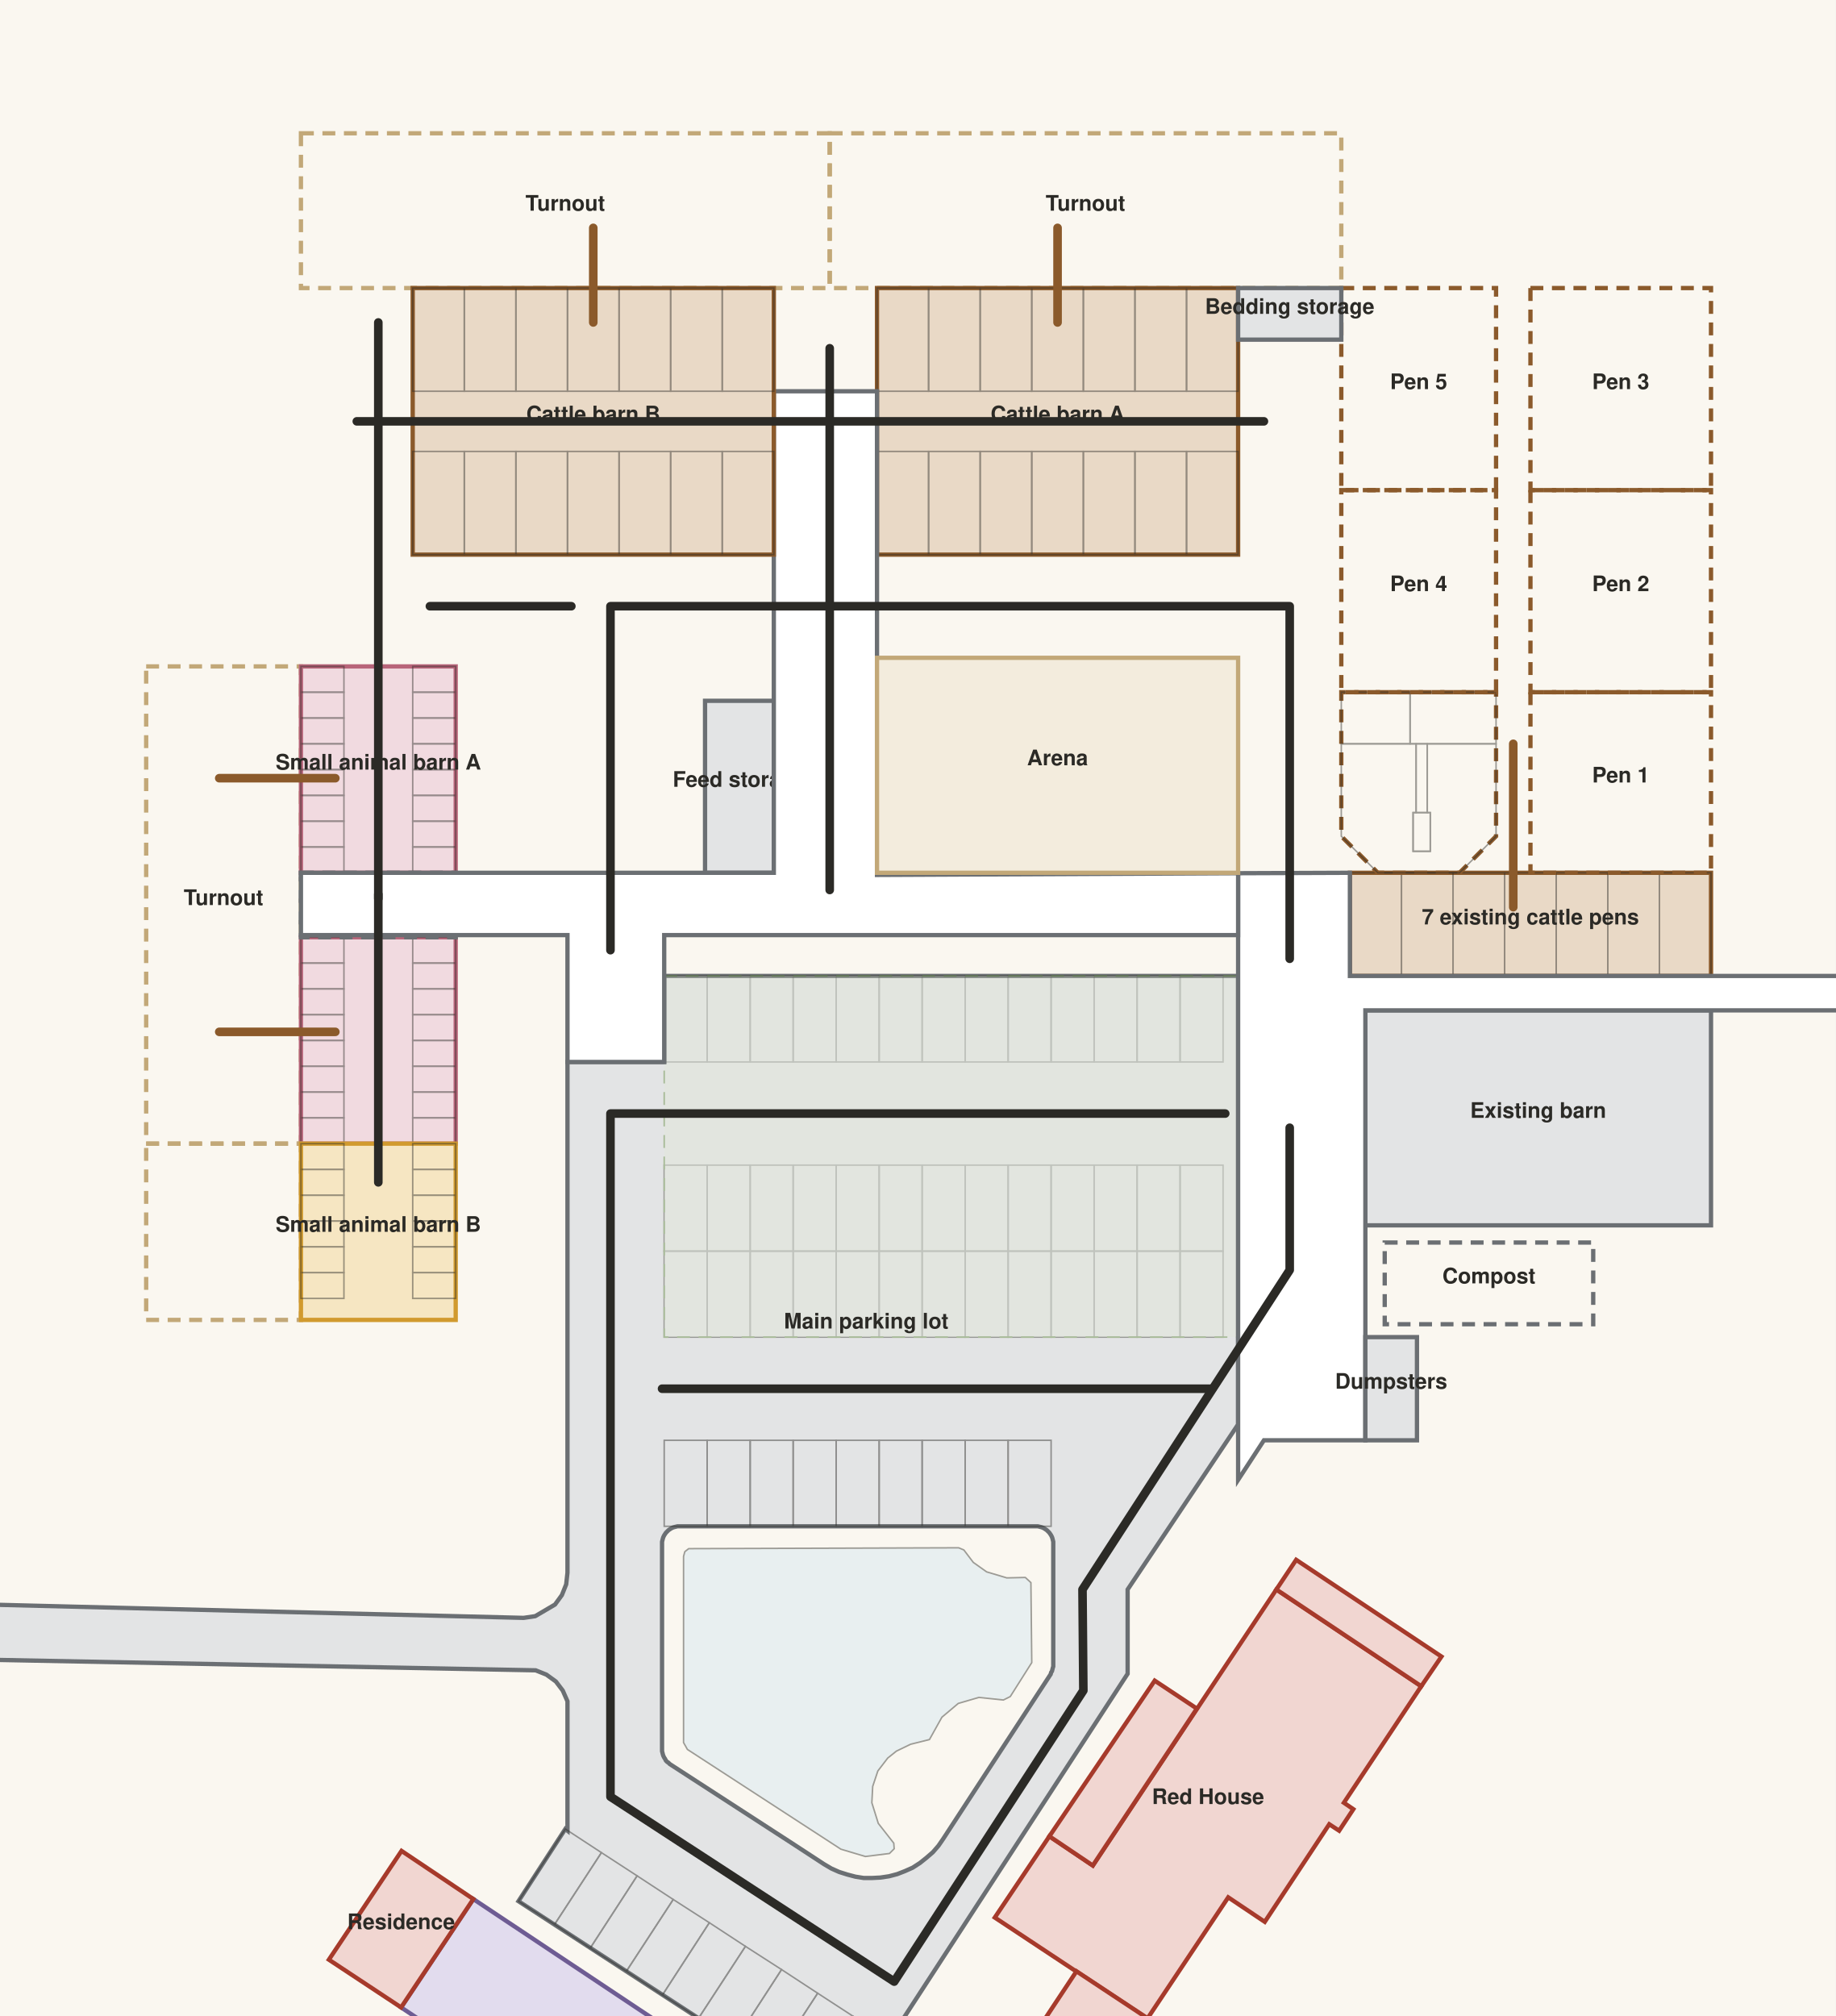
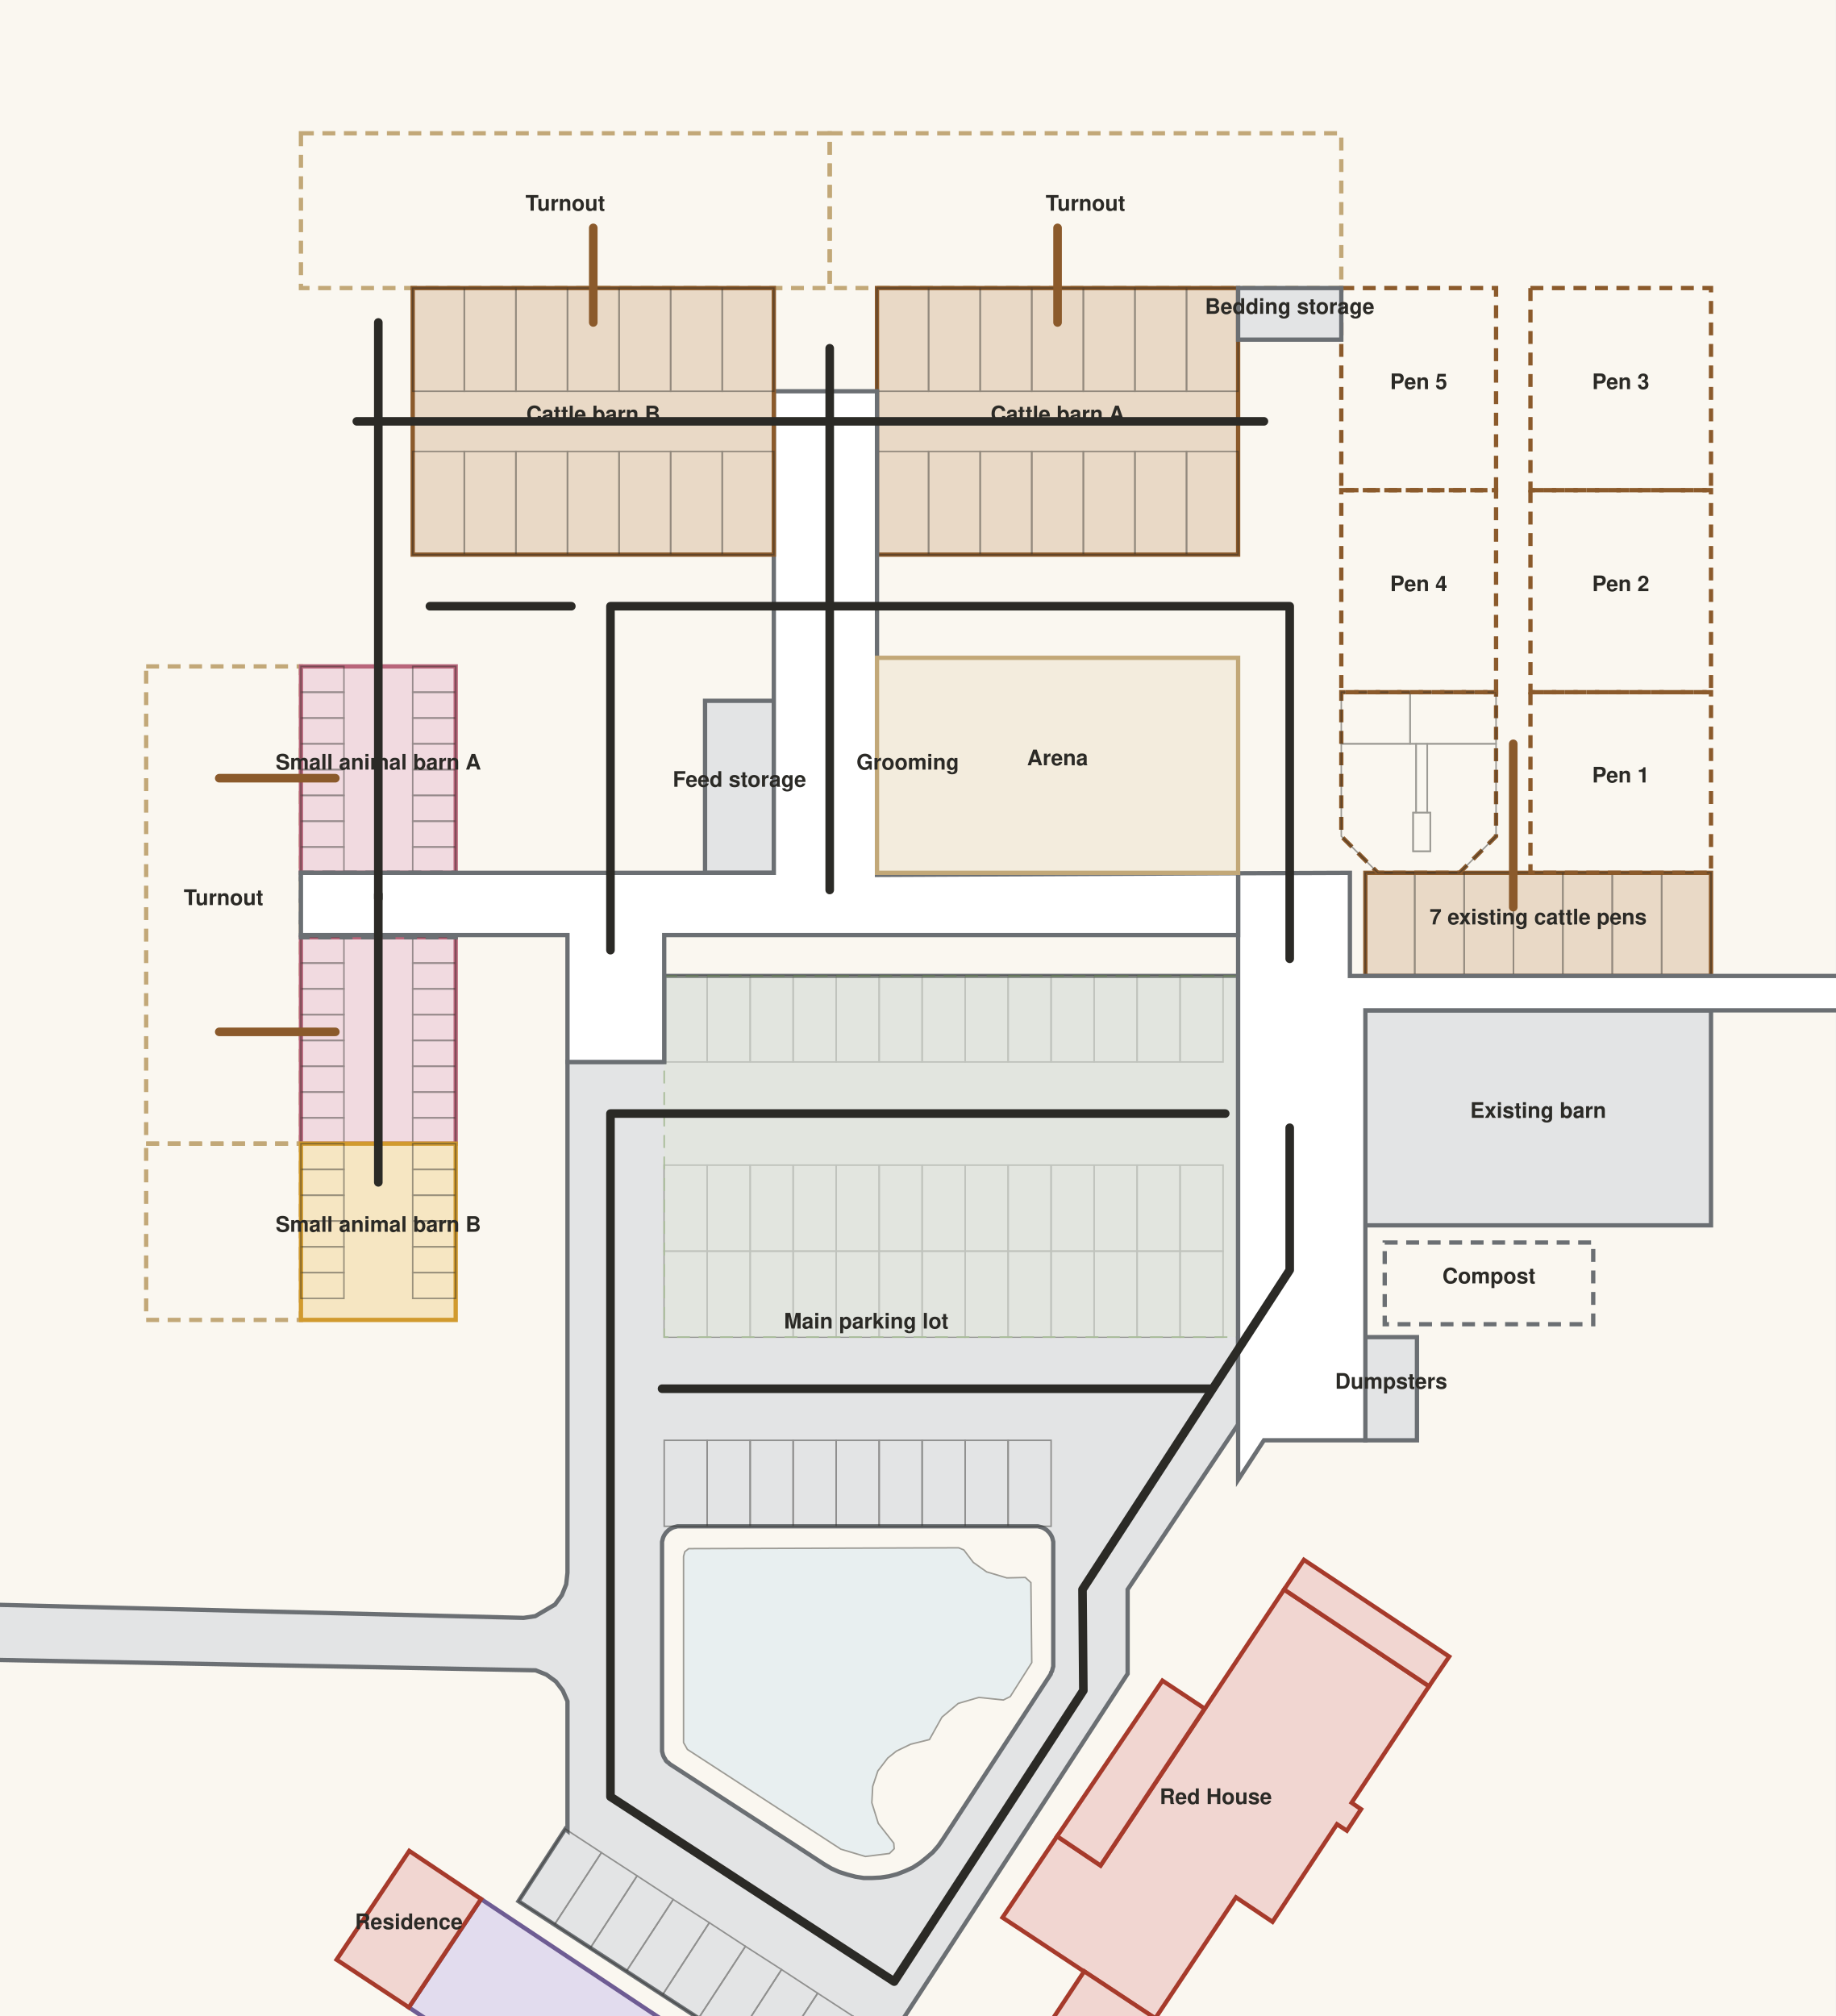
- <svg xmlns="http://www.w3.org/2000/svg" viewBox="-118 13 427 468.9" font-family="Avenir Next,Helvetica,Arial,sans-serif">
-   <rect x="-118" y="13" width="427" height="468.9" fill="#FAF7F0" />
+ <svg xmlns="http://www.w3.org/2000/svg" viewBox="-118 13 427.0 468.9" font-family="Avenir Next,Helvetica,Arial,sans-serif">
+   <rect x="-118" y="13" width="427.0" height="468.9" fill="#FAF7F0" />
  <g id="level-1">
    <g id="existing-barn">
      <rect x="199.6" y="248" width="80.4" height="50" fill="#E3E4E5" stroke="#6B6F73" stroke-width="1" />
-       <text x="239.8" y="273.0" text-anchor="middle" font-size="5" font-weight="700" fill="#2B2A26">Existing barn</text>
    </g>
    <g id="existing-pens">
-       <rect x="196" y="216" width="84" height="24" fill="#E9D9C6" stroke="#8B5A2B" stroke-width="1" />
-       <g fill="none" stroke="#2B2A26" stroke-width=".35" opacity=".45">
-         <rect x="196" y="216" width="12" height="24" />
-         <rect x="208" y="216" width="12" height="24" />
-         <rect x="220" y="216" width="12" height="24" />
-         <rect x="232" y="216" width="12" height="24" />
-         <rect x="244" y="216" width="12" height="24" />
-         <rect x="256" y="216" width="12" height="24" />
-         <rect x="268" y="216" width="12" height="24" />
-       </g>
-       <text x="238.0" y="228.0" text-anchor="middle" font-size="5" font-weight="700" fill="#2B2A26">7 existing cattle pens</text>
+       <rect x="199.6" y="216" width="80.4" height="24" fill="#E9D9C6" stroke="#8B5A2B" stroke-width="1" />
+       <g fill="none" stroke="#2B2A26" stroke-width=".35" opacity=".45">
+         <rect x="199.6" y="216" width="11.486" height="24" />
+         <rect x="211.086" y="216" width="11.486" height="24" />
+         <rect x="222.572" y="216" width="11.486" height="24" />
+         <rect x="234.058" y="216" width="11.486" height="24" />
+         <rect x="245.544" y="216" width="11.486" height="24" />
+         <rect x="257.03" y="216" width="11.486" height="24" />
+         <rect x="268.516" y="216" width="11.486" height="24" />
+       </g>
    </g>
    <g id="parking">
      <path fill-rule="evenodd" d="M-287.8,372.3 L-287.8,406.0 L-277.8,396.0 L6.6,401.5 L9.1,402.5 L11.3,404.1 L12.9,406.2 L14.0,408.7 L14.0,438.8 L13.5,438.4 L2.6,455.2 L78.0,504.2 L144.3,402.3 L144.3,382.7 L170.0,344.3 L170.0,240.0 L36.5,240.0 L36.5,260.0 L14.0,260.0 L14.0,378.8 L13.7,381.5 L12.7,384.0 L11.1,386.2 L6.5,388.9 L3.8,389.3 L-277.8,382.3Z M126.5,402.0 L126.7,401.7 L126.8,401.3 L126.9,400.9 L127.0,400.6 L127.0,371.6 L126.9,371.2 L126.8,370.8 L126.7,370.5 L126.5,370.1 L126.3,369.8 L126.1,369.5 L125.8,369.2 L125.5,368.9 L125.2,368.7 L124.9,368.5 L124.5,368.3 L124.2,368.2 L123.8,368.1 L123.4,368.0 L39.6,368.0 L39.2,368.1 L38.8,368.2 L38.5,368.3 L38.1,368.5 L37.8,368.7 L37.5,368.9 L37.2,369.2 L36.9,369.5 L36.7,369.8 L36.5,370.1 L36.3,370.5 L36.2,370.8 L36.1,371.2 L36.0,371.6 L36.0,420.3 L36.1,420.7 L36.2,421.1 L36.3,421.4 L36.5,421.8 L36.7,422.1 L36.9,422.5 L37.2,422.8 L37.5,423.0 L37.8,423.3 L66.2,441.7 L73.7,446.6 L75.4,447.6 L77.2,448.4 L79.1,449.0 L81.0,449.5 L82.9,449.8 L84.9,449.8 L86.8,449.7 L88.8,449.4 L90.7,448.9 L92.5,448.2 L94.3,447.4 L96.0,446.3 L97.5,445.1 L99.0,443.8 L100.3,442.3 L101.4,440.7 L110.2,427.2 L126.4,402.4Z" fill="#E3E4E5" stroke="#6B6F73" stroke-width="1" />
      <g fill="none" stroke="#2B2A26" stroke-width=".35" opacity=".45">
        <polygon points="36.5,240.0 46.5,240.0 46.5,260.0 36.5,260.0" />
        <polygon points="46.5,240.0 56.5,240.0 56.5,260.0 46.5,260.0" />
        <polygon points="56.5,240.0 66.5,240.0 66.5,260.0 56.5,260.0" />
        <polygon points="66.5,240.0 76.5,240.0 76.5,260.0 66.5,260.0" />
        <polygon points="76.5,240.0 86.5,240.0 86.5,260.0 76.5,260.0" />
        <polygon points="86.5,240.0 96.5,240.0 96.5,260.0 86.5,260.0" />
        <polygon points="96.5,240.0 106.5,240.0 106.5,260.0 96.5,260.0" />
        <polygon points="106.5,240.0 116.5,240.0 116.5,260.0 106.5,260.0" />
        <polygon points="116.5,240.0 126.5,240.0 126.5,260.0 116.5,260.0" />
        <polygon points="36.5,284.0 46.5,284.0 46.5,304.0 36.5,304.0" />
        <polygon points="46.5,284.0 56.5,284.0 56.5,304.0 46.5,304.0" />
        <polygon points="56.5,284.0 66.5,284.0 66.5,304.0 56.5,304.0" />
        <polygon points="66.5,284.0 76.5,284.0 76.5,304.0 66.5,304.0" />
        <polygon points="76.5,284.0 86.5,284.0 86.5,304.0 76.5,304.0" />
        <polygon points="86.5,284.0 96.5,284.0 96.5,304.0 86.5,304.0" />
        <polygon points="96.5,284.0 106.5,284.0 106.5,304.0 96.5,304.0" />
        <polygon points="106.5,284.0 116.5,284.0 116.5,304.0 106.5,304.0" />
        <polygon points="116.5,284.0 126.5,284.0 126.5,304.0 116.5,304.0" />
        <polygon points="36.5,304.0 46.5,304.0 46.5,324.0 36.5,324.0" />
        <polygon points="46.5,304.0 56.5,304.0 56.5,324.0 46.5,324.0" />
        <polygon points="56.5,304.0 66.5,304.0 66.5,324.0 56.5,324.0" />
        <polygon points="66.5,304.0 76.5,304.0 76.5,324.0 66.5,324.0" />
        <polygon points="76.5,304.0 86.5,304.0 86.5,324.0 76.5,324.0" />
        <polygon points="86.5,304.0 96.5,304.0 96.5,324.0 86.5,324.0" />
        <polygon points="96.5,304.0 106.5,304.0 106.5,324.0 96.5,324.0" />
        <polygon points="106.5,304.0 116.5,304.0 116.5,324.0 106.5,324.0" />
        <polygon points="116.5,304.0 126.5,304.0 126.5,324.0 116.5,324.0" />
        <polygon points="36.5,348.0 46.5,348.0 46.5,368.0 36.5,368.0" />
        <polygon points="46.5,348.0 56.5,348.0 56.5,368.0 46.5,368.0" />
        <polygon points="56.5,348.0 66.5,348.0 66.5,368.0 56.5,368.0" />
        <polygon points="66.5,348.0 76.5,348.0 76.5,368.0 66.5,368.0" />
        <polygon points="76.5,348.0 86.5,348.0 86.5,368.0 76.5,368.0" />
        <polygon points="86.5,348.0 96.5,348.0 96.5,368.0 86.5,368.0" />
        <polygon points="96.5,348.0 106.5,348.0 106.5,368.0 96.5,368.0" />
        <polygon points="106.5,348.0 116.5,348.0 116.5,368.0 106.5,368.0" />
        <polygon points="116.5,348.0 126.5,348.0 126.5,368.0 116.5,368.0" />
        <polygon points="126.5,240.0 136.5,240.0 136.5,260.0 126.5,260.0" />
        <polygon points="136.5,240.0 146.5,240.0 146.5,260.0 136.5,260.0" />
        <polygon points="146.5,240.0 156.5,240.0 156.5,260.0 146.5,260.0" />
        <polygon points="156.5,240.0 166.5,240.0 166.5,260.0 156.5,260.0" />
        <polygon points="126.5,284.0 136.5,284.0 136.5,304.0 126.5,304.0" />
        <polygon points="126.5,304.0 136.5,304.0 136.5,324.0 126.5,324.0" />
        <polygon points="136.5,284.0 146.5,284.0 146.5,304.0 136.5,304.0" />
        <polygon points="146.5,284.0 156.5,284.0 156.5,304.0 146.5,304.0" />
        <polygon points="136.5,304.0 146.5,304.0 146.5,324.0 136.5,324.0" />
        <polygon points="146.5,304.0 156.5,304.0 156.5,324.0 146.5,324.0" />
        <polygon points="156.5,284.0 166.5,284.0 166.5,304.0 156.5,304.0" />
        <polygon points="156.5,304.0 166.5,304.0 166.5,324.0 156.5,324.0" />
        <polygon points="13.5,438.4 21.9,443.9 11.0,460.6 2.6,455.2 13.5,438.4" />
        <polygon points="21.9,443.9 30.2,449.3 19.3,466.1 11.0,460.6 21.9,443.9" />
        <polygon points="30.2,449.3 38.6,454.8 27.7,471.5 19.3,466.1 30.2,449.3" />
        <polygon points="38.6,454.8 47.0,460.2 36.1,477.0 27.7,471.5 38.6,454.8" />
        <polygon points="47.0,460.2 55.4,465.7 44.5,482.4 36.1,477.0 47.0,460.2" />
        <polygon points="55.4,465.7 63.8,471.1 52.9,487.9 44.5,482.4 55.4,465.7" />
        <polygon points="63.8,471.1 72.2,476.6 61.3,493.3 52.9,487.9 63.8,471.1" />
        <polygon points="72.2,476.6 80.5,482.0 69.6,498.8 61.3,493.3 72.2,476.6" />
        <polygon points="80.5,482.0 88.9,487.5 78.0,504.2 69.6,498.8 80.5,482.0" />
        <polygon points="41.0,418.3 41.9,419.9 77.6,443.1 83.3,444.8 88.9,444.1 90.0,443.0 89.9,441.7 86.3,437.1 84.8,432.3 85.0,428.5 86.2,424.9 88.5,421.9 90.5,420.3 93.8,418.7 98.2,417.6 101.1,412.4 104.9,409.2 109.7,407.8 115.4,408.4 117.0,407.6 122.0,399.7 121.8,381.1 120.5,379.9 116.2,380.0 111.5,378.6 108.4,376.4 106.2,373.5 105.0,373.0 42.2,373.2 41.3,373.9 41.0,375.0 41.0,418.3" fill="#D3E5EF" />
        <polygon points="36.5,240 170.0,240 170.0,324.0 36.5,324.0" fill="#DCE8CF" fill-opacity=".6" stroke="#5F8A3A" stroke-dasharray="3 2" />
      </g>
-       <text x="83.5" y="322.0" text-anchor="middle" font-size="5" font-weight="700" fill="#2B2A26">Main parking lot</text>
    </g>
    <g id="existing-red-house">
-       <polygon points="167.7,454.3 176.2,460.0 191.2,437.3 193.5,438.8 196.8,433.8 194.6,432.3 212.6,405.2 178.9,382.7 136.2,446.9 126.1,440.1 113.4,459.0 148.9,482.5" fill="#F1D6D1" stroke="#A63A2B" stroke-width="1" />
-       <text x="163.0" y="432.6" text-anchor="middle" font-size="5" font-weight="700" fill="#2B2A26">Red House</text>
+       <polygon points="169.5,454.3 178.0,460.0 193.0,437.3 195.3,438.8 198.6,433.8 196.4,432.3 214.4,405.2 180.7,382.7 138.0,446.9 127.9,440.1 115.2,459.0 150.7,482.5" fill="#F1D6D1" stroke="#A63A2B" stroke-width="1" />
    </g>
    <g id="existing-carport">
-       <polygon points="135.7,519.7 156.9,487.7 132.4,471.5 111.2,503.5" fill="#F1D6D1" stroke="#A63A2B" stroke-width="1" />
-       <text x="134.05" y="495.6" text-anchor="middle" font-size="5" font-weight="700" fill="#2B2A26">Carport</text>
+       <polygon points="137.5,519.7 158.7,487.7 134.2,471.5 113.0,503.5" fill="#F1D6D1" stroke="#A63A2B" stroke-width="1" />
    </g>
    <g id="existing-porch-nw">
-       <polygon points="126.1,440.1 150.6,403.9 160.4,410.4 136.2,446.9" fill="#F1D6D1" stroke="#A63A2B" stroke-width="1" />
-       <text x="143.25" y="425.4" text-anchor="middle" font-size="5" font-weight="700" fill="#2B2A26" />
+       <polygon points="127.9,440.1 152.4,403.9 162.2,410.4 138.0,446.9" fill="#F1D6D1" stroke="#A63A2B" stroke-width="1" />
    </g>
    <g id="existing-porch-ne">
-       <polygon points="178.9,382.7 183.5,375.8 217.3,398.3 212.6,405.2" fill="#F1D6D1" stroke="#A63A2B" stroke-width="1" />
-       <text x="198.1" y="390.5" text-anchor="middle" font-size="5" font-weight="700" fill="#2B2A26" />
+       <polygon points="180.7,382.7 185.3,375.8 219.1,398.3 214.4,405.2" fill="#F1D6D1" stroke="#A63A2B" stroke-width="1" />
    </g>
    <g id="horticulture">
-       <polygon points="-7.9,454.7 75.0,509.9 58.2,535.2 -24.7,479.9" fill="#E2DCEE" stroke="#6E5C93" stroke-width="1" />
-       <text x="25.15" y="494.95" text-anchor="middle" font-size="5" font-weight="700" fill="#2B2A26">Horticulture area</text>
+       <polygon points="-6.1,454.7 76.8,509.9 60.0,535.2 -22.9,479.9" fill="#E2DCEE" stroke="#6E5C93" stroke-width="1" />
    </g>
    <g id="residence">
-       <polygon points="-24.6,443.5 -7.9,454.7 -24.7,479.9 -41.5,468.8" fill="#F1D6D1" stroke="#A63A2B" stroke-width="1" />
-       <text x="-24.7" y="461.7" text-anchor="middle" font-size="5" font-weight="700" fill="#2B2A26">Residence</text>
+       <polygon points="-22.8,443.5 -6.1,454.7 -22.9,479.9 -39.7,468.8" fill="#F1D6D1" stroke="#A63A2B" stroke-width="1" />
    </g>
    <g id="handling">
      <polygon points="230.0,174.0 194.0,174.0 194.0,207.5 202.5,216.0 221.5,216.0 230.0,207.5 230.0,174.0" fill="none" stroke="#8B5A2B" stroke-width="1" stroke-dasharray="3 2" />
      <g fill="none" stroke="#2B2A26" stroke-width=".35" opacity=".45">
        <polygon points="230,186 214,186 214,202 214.7,202 214.7,211 210.7,211 210.7,202 211.4,202 211.4,186 194,186 194,207.5 202.5,216 221.5,216 230,207.5" />
        <rect x="194" y="174" width="16" height="12" />
        <rect x="210" y="174" width="20" height="12" />
        <rect x="211.4" y="186" width="2.6" height="16" />
        <rect x="210.7" y="202" width="4" height="9" />
      </g>
-       <text x="212.0" y="195.0" text-anchor="middle" font-size="5" font-weight="700" fill="#2B2A26" />
    </g>
    <g id="holding-5">
      <rect x="194.0" y="80.0" width="36.0" height="47.0" fill="none" stroke="#8B5A2B" stroke-width="1" stroke-dasharray="3 2" />
-       <text x="212.0" y="103.5" text-anchor="middle" font-size="5" font-weight="700" fill="#2B2A26">Pen 5</text>
    </g>
    <g id="holding-4">
      <rect x="194.0" y="127.0" width="36.0" height="47.0" fill="none" stroke="#8B5A2B" stroke-width="1" stroke-dasharray="3 2" />
-       <text x="212.0" y="150.5" text-anchor="middle" font-size="5" font-weight="700" fill="#2B2A26">Pen 4</text>
    </g>
    <g id="holding-3">
      <rect x="238.0" y="80.0" width="42.0" height="47.0" fill="none" stroke="#8B5A2B" stroke-width="1" stroke-dasharray="3 2" />
-       <text x="259.0" y="103.5" text-anchor="middle" font-size="5" font-weight="700" fill="#2B2A26">Pen 3</text>
    </g>
    <g id="holding-2">
      <rect x="238.0" y="127.0" width="42.0" height="47.0" fill="none" stroke="#8B5A2B" stroke-width="1" stroke-dasharray="3 2" />
-       <text x="259.0" y="150.5" text-anchor="middle" font-size="5" font-weight="700" fill="#2B2A26">Pen 2</text>
    </g>
    <g id="holding-1">
      <rect x="238.0" y="174.0" width="42.0" height="42.0" fill="none" stroke="#8B5A2B" stroke-width="1" stroke-dasharray="3 2" />
-       <text x="259.0" y="195.0" text-anchor="middle" font-size="5" font-weight="700" fill="#2B2A26">Pen 1</text>
-     </g>
-     <g id="walk">
-       <polygon points="170.0,344.3 170.0,357.2 176.0,348.0 176.0,348.0 176.0,348.0 176.0,348.0 176.0,348.0 176.0,348.0 176.0,348.0 176.0,348.0 176.0,348.0 176.0,348.0 176.0,348.0 199.6,348.0 199.6,348.0 199.6,348.0 199.6,248.0 199.6,248.0 199.6,248.0 199.6,248.0 199.6,248.0 199.6,248.0 199.6,248.0 199.6,248.0 199.6,248.0 199.6,248.0 199.6,248.0 199.6,248.0 199.6,248.0 199.6,248.0 199.6,248.0 199.6,248.0 199.6,248.0 372.1,248.0 372.1,248.0 372.1,248.0 383.9,240.0 383.9,240.0 383.9,240.0 196.0,240.0 196.0,240.0 196.0,240.0 196.0,240.0 196.0,240.0 196.0,240.0 196.0,240.0 196.0,240.0 196.0,240.0 196.0,240.0 196.0,240.0 196.0,240.0 196.0,240.0 196.0,240.0 196.0,240.0 196.0,240.0 196.0,240.0 196.0,216.0 196.0,216.0 196.0,216.0 170.0,216.1 170.0,230.5" fill="#fff" stroke="#6B6F73" stroke-width="1" />
-       <text x="276.95" y="286.6" text-anchor="middle" font-size="5" font-weight="700" fill="#2B2A26" />
    </g>
    <g id="compost">
      <rect x="204.1" y="302.0" width="48.5" height="19.0" fill="none" stroke="#6B6F73" stroke-width="1" stroke-dasharray="3 2" />
-       <text x="228.35" y="311.5" text-anchor="middle" font-size="5" font-weight="700" fill="#2B2A26">Compost</text>
    </g>
    <g id="dumpster">
      <rect x="199.6" y="324.0" width="12.0" height="24.0" fill="#E3E4E5" stroke="#6B6F73" stroke-width="1" />
-       <text x="205.6" y="336.0" text-anchor="middle" font-size="5" font-weight="700" fill="#2B2A26">Dumpsters</text>
    </g>
    <g id="existing-poultry">
-       <polygon points="428.9,273.3 399.4,230.0 365.4,253.2 394.9,296.5" fill="#F6E6C2" stroke="#D19A2E" stroke-width="1" />
-       <text x="397.15" y="263.25" text-anchor="middle" font-size="5" font-weight="700" fill="#2B2A26">Poultry</text>
+       <polygon points="430.7,273.3 401.2,230.0 367.2,253.2 396.7,296.5" fill="#F6E6C2" stroke="#D19A2E" stroke-width="1" />
+     </g>
+     <g id="walk">
+       <polygon points="170.0,344.3 170.0,357.2 176.0,348.0 176.0,348.0 176.0,348.0 176.0,348.0 176.0,348.0 176.0,348.0 176.0,348.0 176.0,348.0 176.0,348.0 176.0,348.0 176.0,348.0 199.6,348.0 199.6,348.0 199.6,348.0 199.6,248.0 199.6,248.0 199.6,248.0 199.6,248.0 199.6,248.0 199.6,248.0 199.6,248.0 199.6,248.0 199.6,248.0 199.6,248.0 199.6,248.0 199.6,248.0 199.6,248.0 199.6,248.0 199.6,248.0 199.6,248.0 199.6,248.0 366.3,248.0 366.3,248.0 380.3,246.9 380.3,246.9 380.3,246.9 380.3,246.9 380.3,246.9 380.3,246.9 380.3,246.9 380.3,246.9 380.3,246.9 380.3,246.9 380.3,246.9 380.3,246.9 407.3,286.6 407.3,286.6 407.3,286.6 417.6,279.6 417.6,279.6 417.6,279.6 390.6,239.9 390.6,239.9 390.6,239.9 366.3,240.0 366.3,240.0 196.0,240.0 196.0,240.0 196.0,240.0 196.0,240.0 196.0,240.0 196.0,240.0 196.0,240.0 196.0,240.0 196.0,240.0 196.0,240.0 196.0,240.0 196.0,240.0 196.0,240.0 196.0,240.0 196.0,240.0 196.0,240.0 196.0,240.0 196.0,216.0 196.0,216.0 196.0,216.0 170.0,216.1 170.0,230.5" fill="#fff" stroke="#6B6F73" stroke-width="1" />
    </g>
  </g>
  <g id="level-2">
    <g id="turnout-cattle-a">
      <rect x="75.0" y="44.0" width="119.0" height="36.0" fill="none" stroke="#C2A878" stroke-width="1" stroke-dasharray="3 2" />
-       <text x="134.5" y="62.0" text-anchor="middle" font-size="5" font-weight="700" fill="#2B2A26">Turnout</text>
    </g>
    <g id="turnout-small-a">
      <rect x="-84.0" y="168.0" width="36.0" height="111.0" fill="none" stroke="#C2A878" stroke-width="1" stroke-dasharray="3 2" />
-       <text x="-66.0" y="223.5" text-anchor="middle" font-size="5" font-weight="700" fill="#2B2A26">Turnout</text>
    </g>
    <g id="cattle-a">
      <rect x="86.0" y="80.0" width="84.0" height="62.0" fill="#E9D9C6" stroke="#8B5A2B" stroke-width="1" />
      <g fill="none" stroke="#2B2A26" stroke-width=".35" opacity=".45">
        <rect x="86.0" y="80.0" width="12" height="24" />
        <rect x="98.0" y="80.0" width="12" height="24" />
        <rect x="110.0" y="80.0" width="12" height="24" />
        <rect x="122.0" y="80.0" width="12" height="24" />
        <rect x="134.0" y="80.0" width="12" height="24" />
        <rect x="146.0" y="80.0" width="12" height="24" />
        <rect x="158.0" y="80.0" width="12" height="24" />
        <rect x="86.0" y="118.0" width="12" height="24" />
        <rect x="98.0" y="118.0" width="12" height="24" />
        <rect x="110.0" y="118.0" width="12" height="24" />
        <rect x="122.0" y="118.0" width="12" height="24" />
        <rect x="134.0" y="118.0" width="12" height="24" />
        <rect x="146.0" y="118.0" width="12" height="24" />
        <rect x="158.0" y="118.0" width="12" height="24" />
      </g>
-       <text x="128.0" y="111.0" text-anchor="middle" font-size="5" font-weight="700" fill="#2B2A26">Cattle barn A</text>
    </g>
    <g id="feed">
      <rect x="46.0" y="176.0" width="16.0" height="40.0" fill="#E3E4E5" stroke="#6B6F73" stroke-width="1" />
-       <text x="54.0" y="196.0" text-anchor="middle" font-size="5" font-weight="700" fill="#2B2A26">Feed storage</text>
    </g>
    <g id="small-a">
      <rect x="-48.0" y="168.0" width="36.0" height="48.0" fill="#F1DAE0" stroke="#B8657A" stroke-width="1" />
      <g fill="none" stroke="#2B2A26" stroke-width=".35" opacity=".45">
        <rect x="-48.0" y="168.0" width="10" height="6" />
        <rect x="-48.0" y="174.0" width="10" height="6" />
        <rect x="-48.0" y="180.0" width="10" height="6" />
        <rect x="-48.0" y="186.0" width="10" height="6" />
        <rect x="-48.0" y="192.0" width="10" height="6" />
        <rect x="-48.0" y="198.0" width="10" height="6" />
        <rect x="-48.0" y="204.0" width="10" height="6" />
        <rect x="-48.0" y="210.0" width="10" height="6" />
        <rect x="-22.0" y="168.0" width="10" height="6" />
        <rect x="-22.0" y="174.0" width="10" height="6" />
        <rect x="-22.0" y="180.0" width="10" height="6" />
        <rect x="-22.0" y="186.0" width="10" height="6" />
        <rect x="-22.0" y="192.0" width="10" height="6" />
        <rect x="-22.0" y="198.0" width="10" height="6" />
        <rect x="-22.0" y="204.0" width="10" height="6" />
        <rect x="-22.0" y="210.0" width="10" height="6" />
      </g>
-       <text x="-30.0" y="192.0" text-anchor="middle" font-size="5" font-weight="700" fill="#2B2A26">Small animal barn A</text>
    </g>
    <g id="small-a2">
      <rect x="-48.0" y="231.0" width="36.0" height="48.0" fill="#F1DAE0" stroke="#B8657A" stroke-width="1" />
      <g fill="none" stroke="#2B2A26" stroke-width=".35" opacity=".45">
        <rect x="-48.0" y="231.0" width="10" height="6" />
        <rect x="-48.0" y="237.0" width="10" height="6" />
        <rect x="-48.0" y="243.0" width="10" height="6" />
        <rect x="-48.0" y="249.0" width="10" height="6" />
        <rect x="-48.0" y="255.0" width="10" height="6" />
        <rect x="-48.0" y="261.0" width="10" height="6" />
        <rect x="-48.0" y="267.0" width="10" height="6" />
        <rect x="-48.0" y="273.0" width="10" height="6" />
        <rect x="-22.0" y="231.0" width="10" height="6" />
        <rect x="-22.0" y="237.0" width="10" height="6" />
        <rect x="-22.0" y="243.0" width="10" height="6" />
        <rect x="-22.0" y="249.0" width="10" height="6" />
        <rect x="-22.0" y="255.0" width="10" height="6" />
        <rect x="-22.0" y="261.0" width="10" height="6" />
        <rect x="-22.0" y="267.0" width="10" height="6" />
        <rect x="-22.0" y="273.0" width="10" height="6" />
      </g>
-       <text x="-30.0" y="255.0" text-anchor="middle" font-size="5" font-weight="700" fill="#2B2A26" />
    </g>
    <g id="bedding">
      <rect x="170.0" y="80.0" width="24.0" height="12" fill="#E3E4E5" stroke="#6B6F73" stroke-width="1" />
-       <text x="182.0" y="86.0" text-anchor="middle" font-size="5" font-weight="700" fill="#2B2A26">Bedding storage</text>
    </g>
    <g id="dogtrot">
      <rect x="-48.0" y="216.0" width="36" height="15.0" fill="none" stroke="#6B6F73" stroke-width="1" stroke-dasharray="3 2" />
-       <text x="-30.0" y="223.5" text-anchor="middle" font-size="5" font-weight="700" fill="#2B2A26" />
    </g>
    <g id="grooming">
      <rect x="88.3" y="171.0" width="9.7" height="42.0" fill="#F3ECDD" stroke="#C2A878" stroke-width="1" />
-       <text x="93.15" y="192.0" text-anchor="middle" font-size="5" font-weight="700" fill="#2B2A26">Grooming</text>
    </g>
    <g id="walk-2">
      <polygon points="-48.0,216.0 -48.0,230.5 -48.0,230.5 -48.0,230.5 14.0,230.5 14.0,230.5 14.0,230.5 14.0,230.5 14.0,230.5 14.0,230.5 14.0,230.5 14.0,230.5 14.0,230.5 14.0,230.5 14.0,230.5 14.0,230.5 14.0,230.5 14.0,230.5 14.0,230.5 14.0,230.5 14.0,230.5 14.0,260.0 14.0,260.0 14.0,260.0 36.5,260.0 36.5,260.0 36.5,260.0 36.5,230.5 36.5,230.5 36.5,230.5 36.5,230.5 36.5,230.5 36.5,230.5 36.5,230.5 36.5,230.5 36.5,230.5 36.5,230.5 36.5,230.5 36.5,230.5 36.5,230.5 36.5,230.5 36.5,230.5 36.5,230.5 36.5,230.5 170.0,230.5 170.0,230.5 170.0,230.5 170.0,230.5 170.0,230.5 170.0,230.5 170.0,230.5 170.0,230.5 170.0,230.5 170.0,230.5 170.0,230.5 170.0,230.5 170.0,230.5 170.0,230.5 170.0,230.5 170.0,230.5 170.0,230.5 170.0,216.1 86.0,216.5 86.0,216.5 86.0,216.5 86.0,216.5 86.0,216.5 86.0,216.5 86.0,216.5 86.0,216.5 86.0,216.5 86.0,216.5 86.0,216.5 86.0,216.5 86.0,216.5 86.0,216.5 86.0,216.5 86.0,216.5 86.0,216.5 86.0,104.0 86.0,104.0 86.0,104.0 62.0,104.0 62.0,104.0 62.0,104.0 62.0,216.0 62.0,216.0 62.0,216.0 62.0,216.0 62.0,216.0 62.0,216.0 62.0,216.0 62.0,216.0 62.0,216.0 62.0,216.0 62.0,216.0 62.0,216.0 62.0,216.0 62.0,216.0 62.0,216.0 62.0,216.0 62.0,216.0 -48.0,216.0 -48.0,216.0" fill="#fff" stroke="#6B6F73" stroke-width="1" />
-       <text x="61.0" y="182.0" text-anchor="middle" font-size="5" font-weight="700" fill="#2B2A26" />
    </g>
  </g>
  <g id="level-3">
    <g id="turnout-cattle-b">
      <rect x="-48.0" y="44.0" width="123.0" height="36" fill="none" stroke="#C2A878" stroke-width="1" stroke-dasharray="3 2" />
-       <text x="13.5" y="62.0" text-anchor="middle" font-size="5" font-weight="700" fill="#2B2A26">Turnout</text>
    </g>
    <g id="turnout-small-b">
      <rect x="-84.0" y="279.0" width="36.0" height="41" fill="none" stroke="#C2A878" stroke-width="1" stroke-dasharray="3 2" />
-       <text x="-66.0" y="299.5" text-anchor="middle" font-size="5" font-weight="700" fill="#2B2A26" />
    </g>
    <g id="cattle-b">
      <rect x="-22.0" y="80.0" width="84.0" height="62.0" fill="#E9D9C6" stroke="#8B5A2B" stroke-width="1" />
      <g fill="none" stroke="#2B2A26" stroke-width=".35" opacity=".45">
        <rect x="-22.0" y="80.0" width="12" height="24" />
        <rect x="-10.0" y="80.0" width="12" height="24" />
        <rect x="2.0" y="80.0" width="12" height="24" />
        <rect x="14.0" y="80.0" width="12" height="24" />
        <rect x="26.0" y="80.0" width="12" height="24" />
        <rect x="38.0" y="80.0" width="12" height="24" />
        <rect x="50.0" y="80.0" width="12" height="24" />
        <rect x="-22.0" y="118.0" width="12" height="24" />
        <rect x="-10.0" y="118.0" width="12" height="24" />
        <rect x="2.0" y="118.0" width="12" height="24" />
        <rect x="14.0" y="118.0" width="12" height="24" />
        <rect x="26.0" y="118.0" width="12" height="24" />
        <rect x="38.0" y="118.0" width="12" height="24" />
        <rect x="50.0" y="118.0" width="12" height="24" />
      </g>
-       <text x="20.0" y="111.0" text-anchor="middle" font-size="5" font-weight="700" fill="#2B2A26">Cattle barn B</text>
    </g>
    <g id="arena">
      <rect x="86.0" y="166.0" width="84.0" height="50.0" fill="#F3ECDD" stroke="#C2A878" stroke-width="1" />
-       <text x="128.0" y="191.0" text-anchor="middle" font-size="5" font-weight="700" fill="#2B2A26">Arena</text>
    </g>
    <g id="small-b">
      <rect x="-48.0" y="279.0" width="36" height="41" fill="#F6E6C2" stroke="#D19A2E" stroke-width="1" />
      <g fill="none" stroke="#2B2A26" stroke-width=".35" opacity=".45">
        <rect x="-48.0" y="279.0" width="10" height="6" />
        <rect x="-48.0" y="285.0" width="10" height="6" />
        <rect x="-48.0" y="291.0" width="10" height="6" />
        <rect x="-48.0" y="297.0" width="10" height="6" />
        <rect x="-48.0" y="303.0" width="10" height="6" />
        <rect x="-48.0" y="309.0" width="10" height="6" />
        <rect x="-22.0" y="279.0" width="10" height="6" />
        <rect x="-22.0" y="285.0" width="10" height="6" />
        <rect x="-22.0" y="291.0" width="10" height="6" />
        <rect x="-22.0" y="297.0" width="10" height="6" />
        <rect x="-22.0" y="303.0" width="10" height="6" />
        <rect x="-22.0" y="309.0" width="10" height="6" />
      </g>
-       <text x="-30.0" y="299.5" text-anchor="middle" font-size="5" font-weight="700" fill="#2B2A26">Small animal barn B</text>
    </g>
  </g>
  <g id="drives" />
  <g id="circulation">
    <polyline id="loop-parking" points="167.0,272.0 24.0,272.0 24.0,430.9 90.0,473.9 134.0,406.2 133.8,382.7 182.0,308.4 182.0,275.3" fill="none" stroke="#2B2A26" stroke-width="2" stroke-linecap="round" stroke-linejoin="round" />
    <polyline id="loop-mid" points="164.0,336.0 36.0,336.0" fill="none" stroke="#2B2A26" stroke-width="2" stroke-linecap="round" stroke-linejoin="round" />
    <polyline id="aisle-cattle" points="-35.0,111.0 176.0,111.0" fill="none" stroke="#2B2A26" stroke-width="2" stroke-linecap="round" stroke-linejoin="round" />
    <polyline id="drive-loop" points="182.0,236.0 182.0,154.0 24.0,154.0 24.0,234.0" fill="none" stroke="#2B2A26" stroke-width="2" stroke-linecap="round" stroke-linejoin="round" />
    <polyline id="aisle-small-a" points="-30.0,88.0 -30.0,222.0" fill="none" stroke="#2B2A26" stroke-width="2" stroke-linecap="round" stroke-linejoin="round" />
    <polyline id="aisle-small-b" points="-30.0,221.0 -30.0,288.0" fill="none" stroke="#2B2A26" stroke-width="2" stroke-linecap="round" stroke-linejoin="round" />
    <polyline id="an-cattle-a" points="128.0,88.0 128.0,66.0" fill="none" stroke="#8B5A2B" stroke-width="2" stroke-linecap="round" stroke-linejoin="round" />
    <polyline id="an-cattle-b" points="20.0,88.0 20.0,66.0" fill="none" stroke="#8B5A2B" stroke-width="2" stroke-linecap="round" stroke-linejoin="round" />
    <polyline id="an-small-b" points="-40.0,253.0 -67.0,253.0" fill="none" stroke="#8B5A2B" stroke-width="2" stroke-linecap="round" stroke-linejoin="round" />
    <polyline id="an-small-b1" points="-40.0,194.0 -67.0,194.0" fill="none" stroke="#8B5A2B" stroke-width="2" stroke-linecap="round" stroke-linejoin="round" />
    <polyline id="an-pens" points="234.0,224.0 234.0,186.0" fill="none" stroke="#8B5A2B" stroke-width="2" stroke-linecap="round" stroke-linejoin="round" />
    <polyline id="loop-mid1" points="14.9,154.0 -18.0,154.0" fill="none" stroke="#2B2A26" stroke-width="2" stroke-linecap="round" stroke-linejoin="round" />
    <polyline id="aisle-small-a1" points="75.0,94.0 75.0,220.0" fill="none" stroke="#2B2A26" stroke-width="2" stroke-linecap="round" stroke-linejoin="round" />
  </g>
+   <g id="names">
+     <text data-id="existing-barn" x="239.8" y="273.0" text-anchor="middle" font-size="5" font-weight="700" fill="#2B2A26">Existing barn</text>
+     <text data-id="existing-pens" x="239.8" y="228.0" text-anchor="middle" font-size="5" font-weight="700" fill="#2B2A26">7 existing cattle pens</text>
+     <text data-id="parking" x="83.5" y="322.0" text-anchor="middle" font-size="5" font-weight="700" fill="#2B2A26">Main parking lot</text>
+     <text data-id="existing-red-house" x="164.8" y="432.6" text-anchor="middle" font-size="5" font-weight="700" fill="#2B2A26">Red House</text>
+     <text data-id="existing-carport" x="135.85" y="495.6" text-anchor="middle" font-size="5" font-weight="700" fill="#2B2A26">Carport</text>
+     <text data-id="horticulture" x="26.95" y="494.95" text-anchor="middle" font-size="5" font-weight="700" fill="#2B2A26">Horticulture area</text>
+     <text data-id="residence" x="-22.9" y="461.7" text-anchor="middle" font-size="5" font-weight="700" fill="#2B2A26">Residence</text>
+     <text data-id="holding-5" x="212.0" y="103.5" text-anchor="middle" font-size="5" font-weight="700" fill="#2B2A26">Pen 5</text>
+     <text data-id="holding-4" x="212.0" y="150.5" text-anchor="middle" font-size="5" font-weight="700" fill="#2B2A26">Pen 4</text>
+     <text data-id="holding-3" x="259.0" y="103.5" text-anchor="middle" font-size="5" font-weight="700" fill="#2B2A26">Pen 3</text>
+     <text data-id="holding-2" x="259.0" y="150.5" text-anchor="middle" font-size="5" font-weight="700" fill="#2B2A26">Pen 2</text>
+     <text data-id="holding-1" x="259.0" y="195.0" text-anchor="middle" font-size="5" font-weight="700" fill="#2B2A26">Pen 1</text>
+     <text data-id="compost" x="228.35" y="311.5" text-anchor="middle" font-size="5" font-weight="700" fill="#2B2A26">Compost</text>
+     <text data-id="dumpster" x="205.6" y="336.0" text-anchor="middle" font-size="5" font-weight="700" fill="#2B2A26">Dumpsters</text>
+     <text data-id="existing-poultry" x="398.95" y="263.25" text-anchor="middle" font-size="5" font-weight="700" fill="#2B2A26">Poultry</text>
+     <text data-id="turnout-cattle-a" x="134.5" y="62.0" text-anchor="middle" font-size="5" font-weight="700" fill="#2B2A26">Turnout</text>
+     <text data-id="turnout-small-a" x="-66.0" y="223.5" text-anchor="middle" font-size="5" font-weight="700" fill="#2B2A26">Turnout</text>
+     <text data-id="cattle-a" x="128.0" y="111.0" text-anchor="middle" font-size="5" font-weight="700" fill="#2B2A26">Cattle barn A</text>
+     <text data-id="feed" x="54.0" y="196.0" text-anchor="middle" font-size="5" font-weight="700" fill="#2B2A26">Feed storage</text>
+     <text data-id="small-a" x="-30.0" y="192.0" text-anchor="middle" font-size="5" font-weight="700" fill="#2B2A26">Small animal barn A</text>
+     <text data-id="bedding" x="182.0" y="86.0" text-anchor="middle" font-size="5" font-weight="700" fill="#2B2A26">Bedding storage</text>
+     <text data-id="grooming" x="93.15" y="192.0" text-anchor="middle" font-size="5" font-weight="700" fill="#2B2A26">Grooming</text>
+     <text data-id="turnout-cattle-b" x="13.5" y="62.0" text-anchor="middle" font-size="5" font-weight="700" fill="#2B2A26">Turnout</text>
+     <text data-id="cattle-b" x="20.0" y="111.0" text-anchor="middle" font-size="5" font-weight="700" fill="#2B2A26">Cattle barn B</text>
+     <text data-id="arena" x="128.0" y="191.0" text-anchor="middle" font-size="5" font-weight="700" fill="#2B2A26">Arena</text>
+     <text data-id="small-b" x="-30.0" y="299.5" text-anchor="middle" font-size="5" font-weight="700" fill="#2B2A26">Small animal barn B</text>
+   </g>
</svg>
